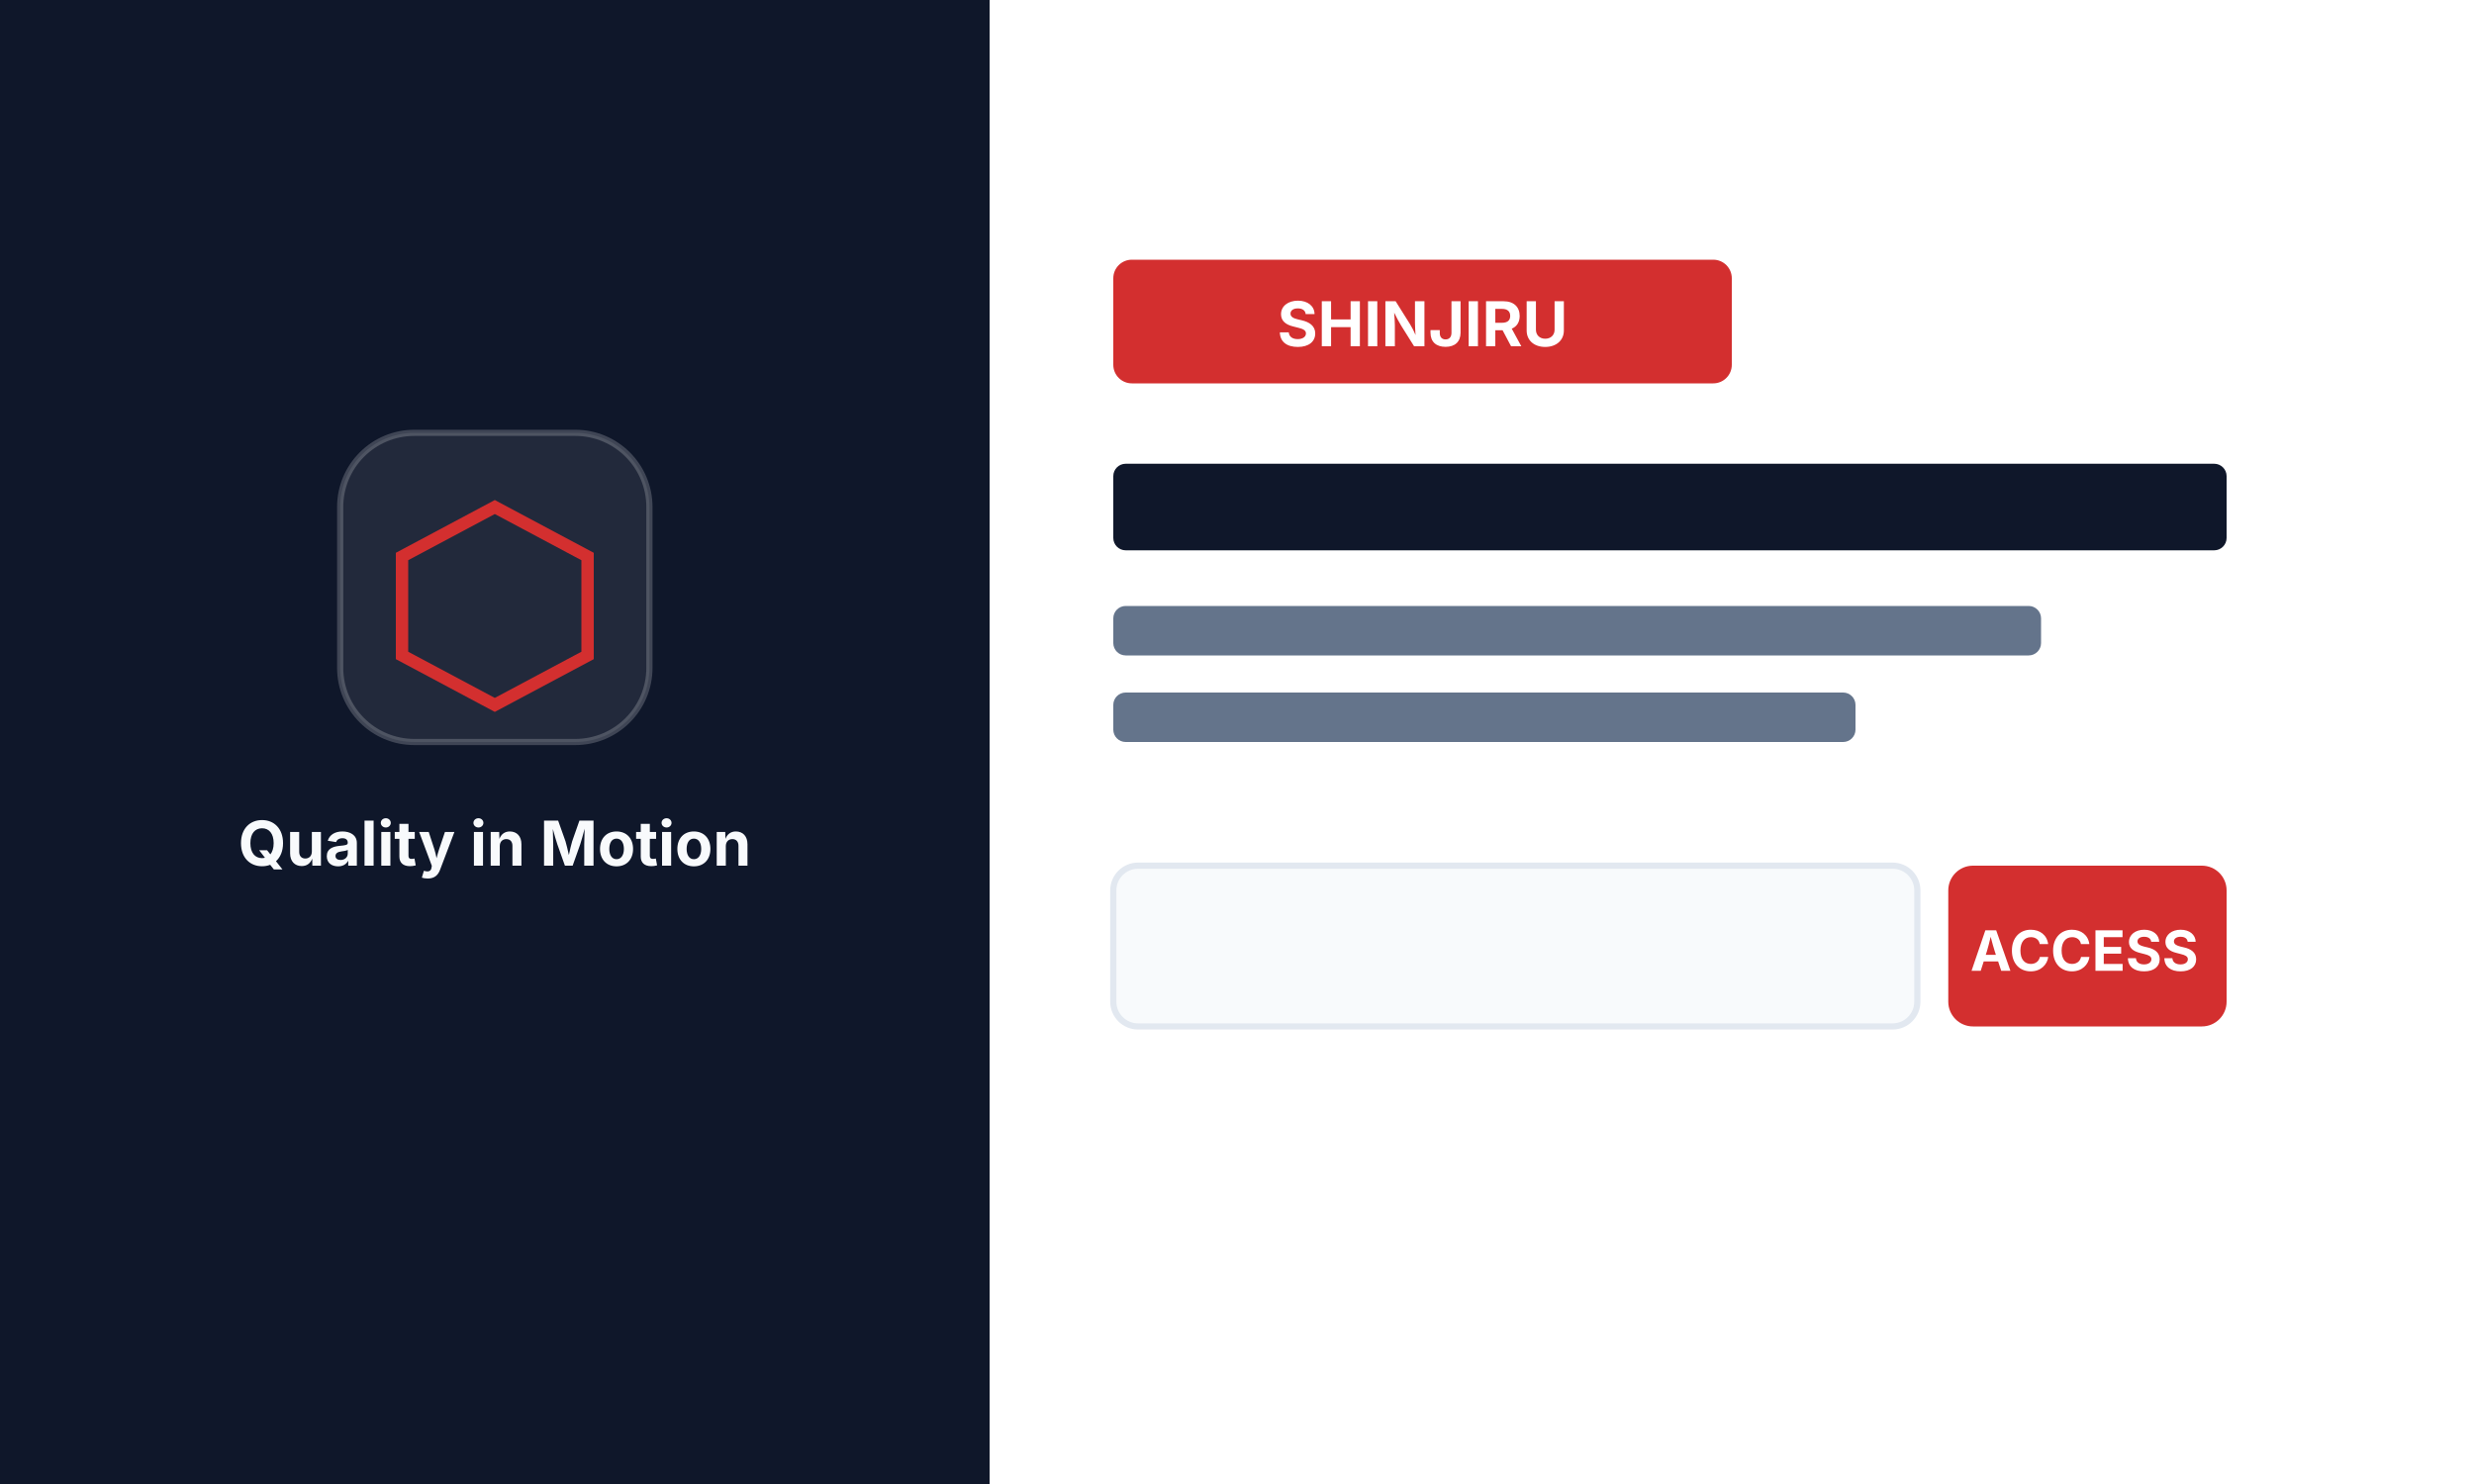
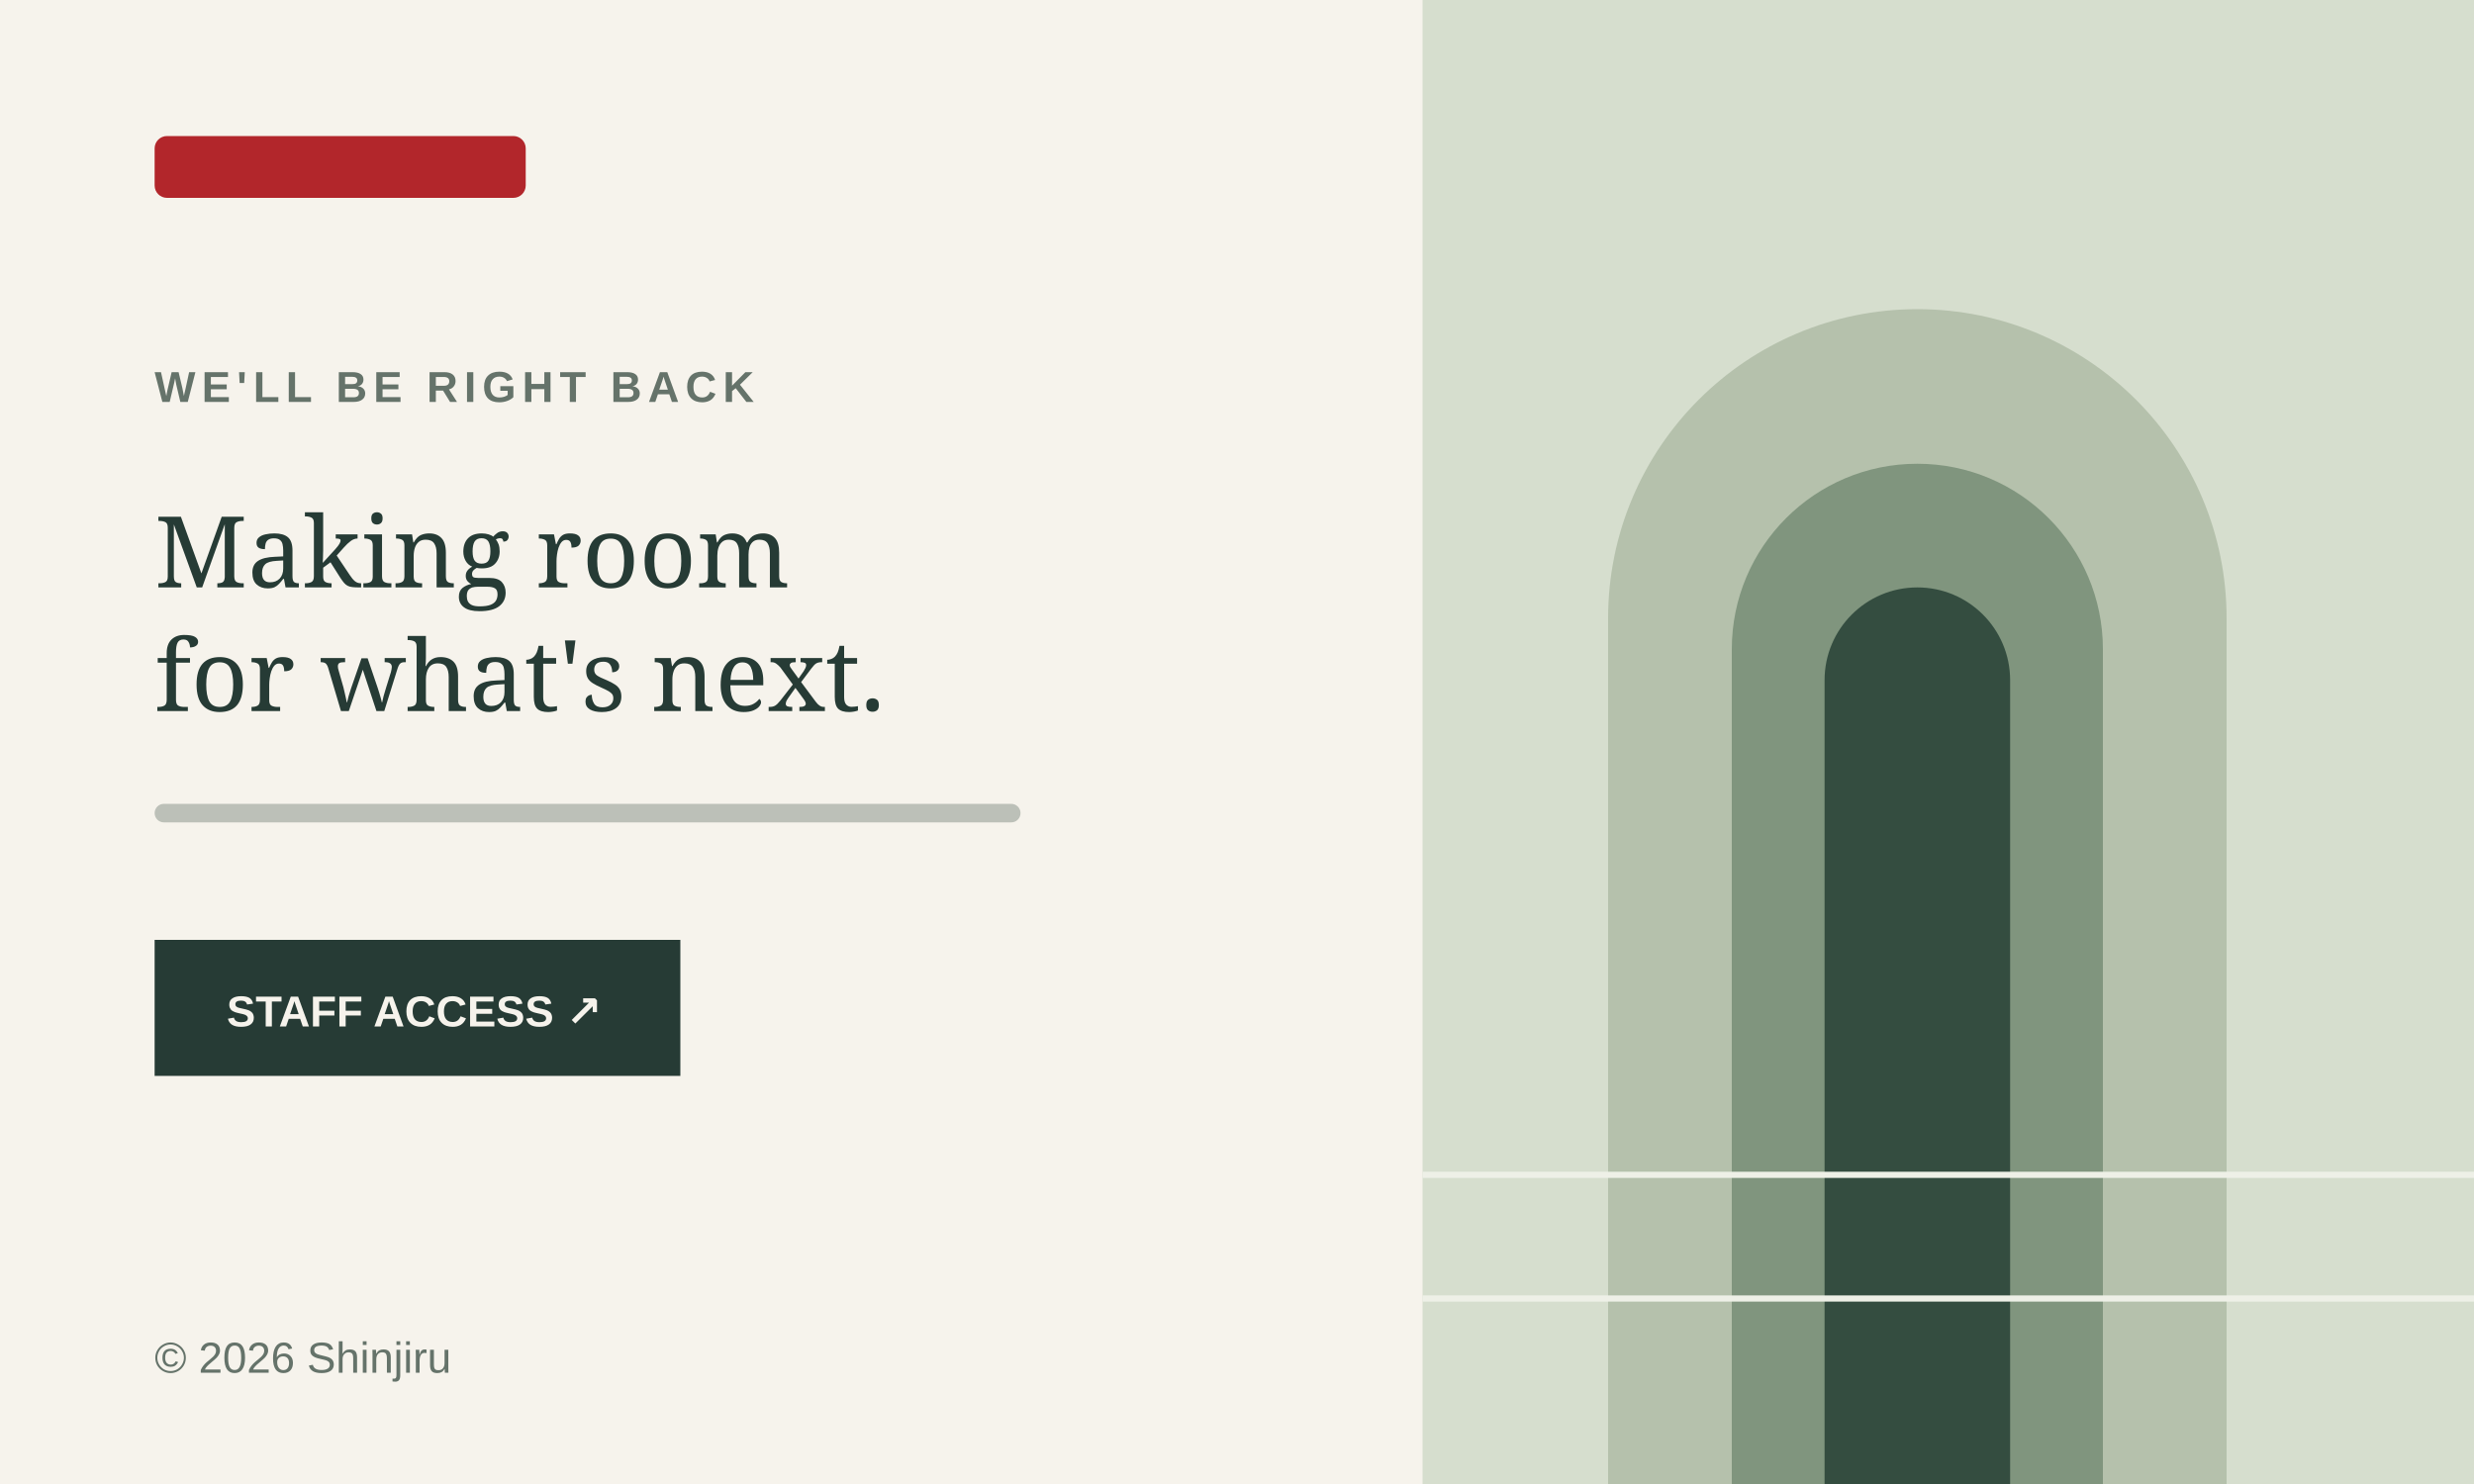
<svg xmlns="http://www.w3.org/2000/svg" viewBox="0 0 400 240" width="100%" height="100%">
-   <rect x="0" y="0" width="160" height="240" fill="#0F172A" />
-   <rect x="55" y="70" width="50" height="50" rx="12" fill="rgba(255,255,255,0.08)" stroke="rgba(255,255,255,0.2)" />
-   <path d="M80 82 L95 90 L95 106 L80 114 L65 106 L65 90 Z" fill="none" stroke="#D32F2F" stroke-width="2" />
-   <text x="80" y="140" fill="#F8FAFC" font-family="-apple-system, sans-serif" font-size="10" font-weight="bold" text-anchor="middle">Quality in Motion</text>
-   <rect x="160" y="0" width="240" height="240" fill="#FFFFFF" />
-   <rect x="180" y="42" width="100" height="20" rx="3" fill="#D32F2F" />
-   <text x="230" y="56" fill="#FFFFFF" font-family="-apple-system, sans-serif" font-size="10" font-weight="bold" text-anchor="middle">SHINJIRU</text>
-   <rect x="180" y="75" width="180" height="14" rx="2" fill="#0F172A" />
-   <rect x="180" y="98" width="150" height="8" rx="2" fill="#64748B" />
-   <rect x="180" y="112" width="120" height="8" rx="2" fill="#64748B" />
-   <rect x="180" y="140" width="130" height="26" rx="4" fill="#F8FAFC" stroke="#E2E8F0" />
-   <rect x="315" y="140" width="45" height="26" rx="4" fill="#D32F2F" />
-   <text x="337" y="157" fill="#FFFFFF" font-family="-apple-system, sans-serif" font-size="9" font-weight="bold" text-anchor="middle">ACCESS</text>
+   <rect width="400" height="240" fill="#F6F3EC" />
+   <rect x="25" y="22" width="60" height="10" rx="2" fill="#B2262B" />
+   <text x="25" y="65" fill="#65736A" font-family="Arial, sans-serif" font-size="7" font-weight="bold" letter-spacing="1">WE'LL BE RIGHT BACK</text>
+   <text x="25" y="95" fill="#263B35" font-family="Georgia, serif" font-size="16">Making room</text>
+   <text x="25" y="115" fill="#263B35" font-family="Georgia, serif" font-size="16">for what's next.</text>
+   <rect x="25" y="130" width="140" height="3" rx="1.5" fill="#65736A" opacity="0.4" />
+   <rect x="25" y="152" width="85" height="22" fill="#263B35" />
+   <text x="67" y="166" fill="#F6F3EC" font-family="Arial, sans-serif" font-size="7" font-weight="bold" text-anchor="middle">STAFF ACCESS ↗</text>
+   <text x="25" y="222" fill="#65736A" font-family="Arial, sans-serif" font-size="7">© 2026 Shinjiru</text>
+   <g transform="translate(230, 0)">
+     <rect width="170" height="240" fill="#D6DECE" />
+     <path d="M30 240V100a50 50 0 0 1 100 0v140" fill="#B5C1AC" />
+     <path d="M50 240V105a30 30 0 0 1 60 0v135" fill="#80957E" />
+     <path d="M65 240V110a15 15 0 0 1 30 0v130" fill="#344D40" />
+     <line x1="0" y1="190" x2="170" y2="190" stroke="#EEF0E7" stroke-width="1" />
+     <line x1="0" y1="210" x2="170" y2="210" stroke="#EEF0E7" stroke-width="1" />
+   </g>
</svg>
